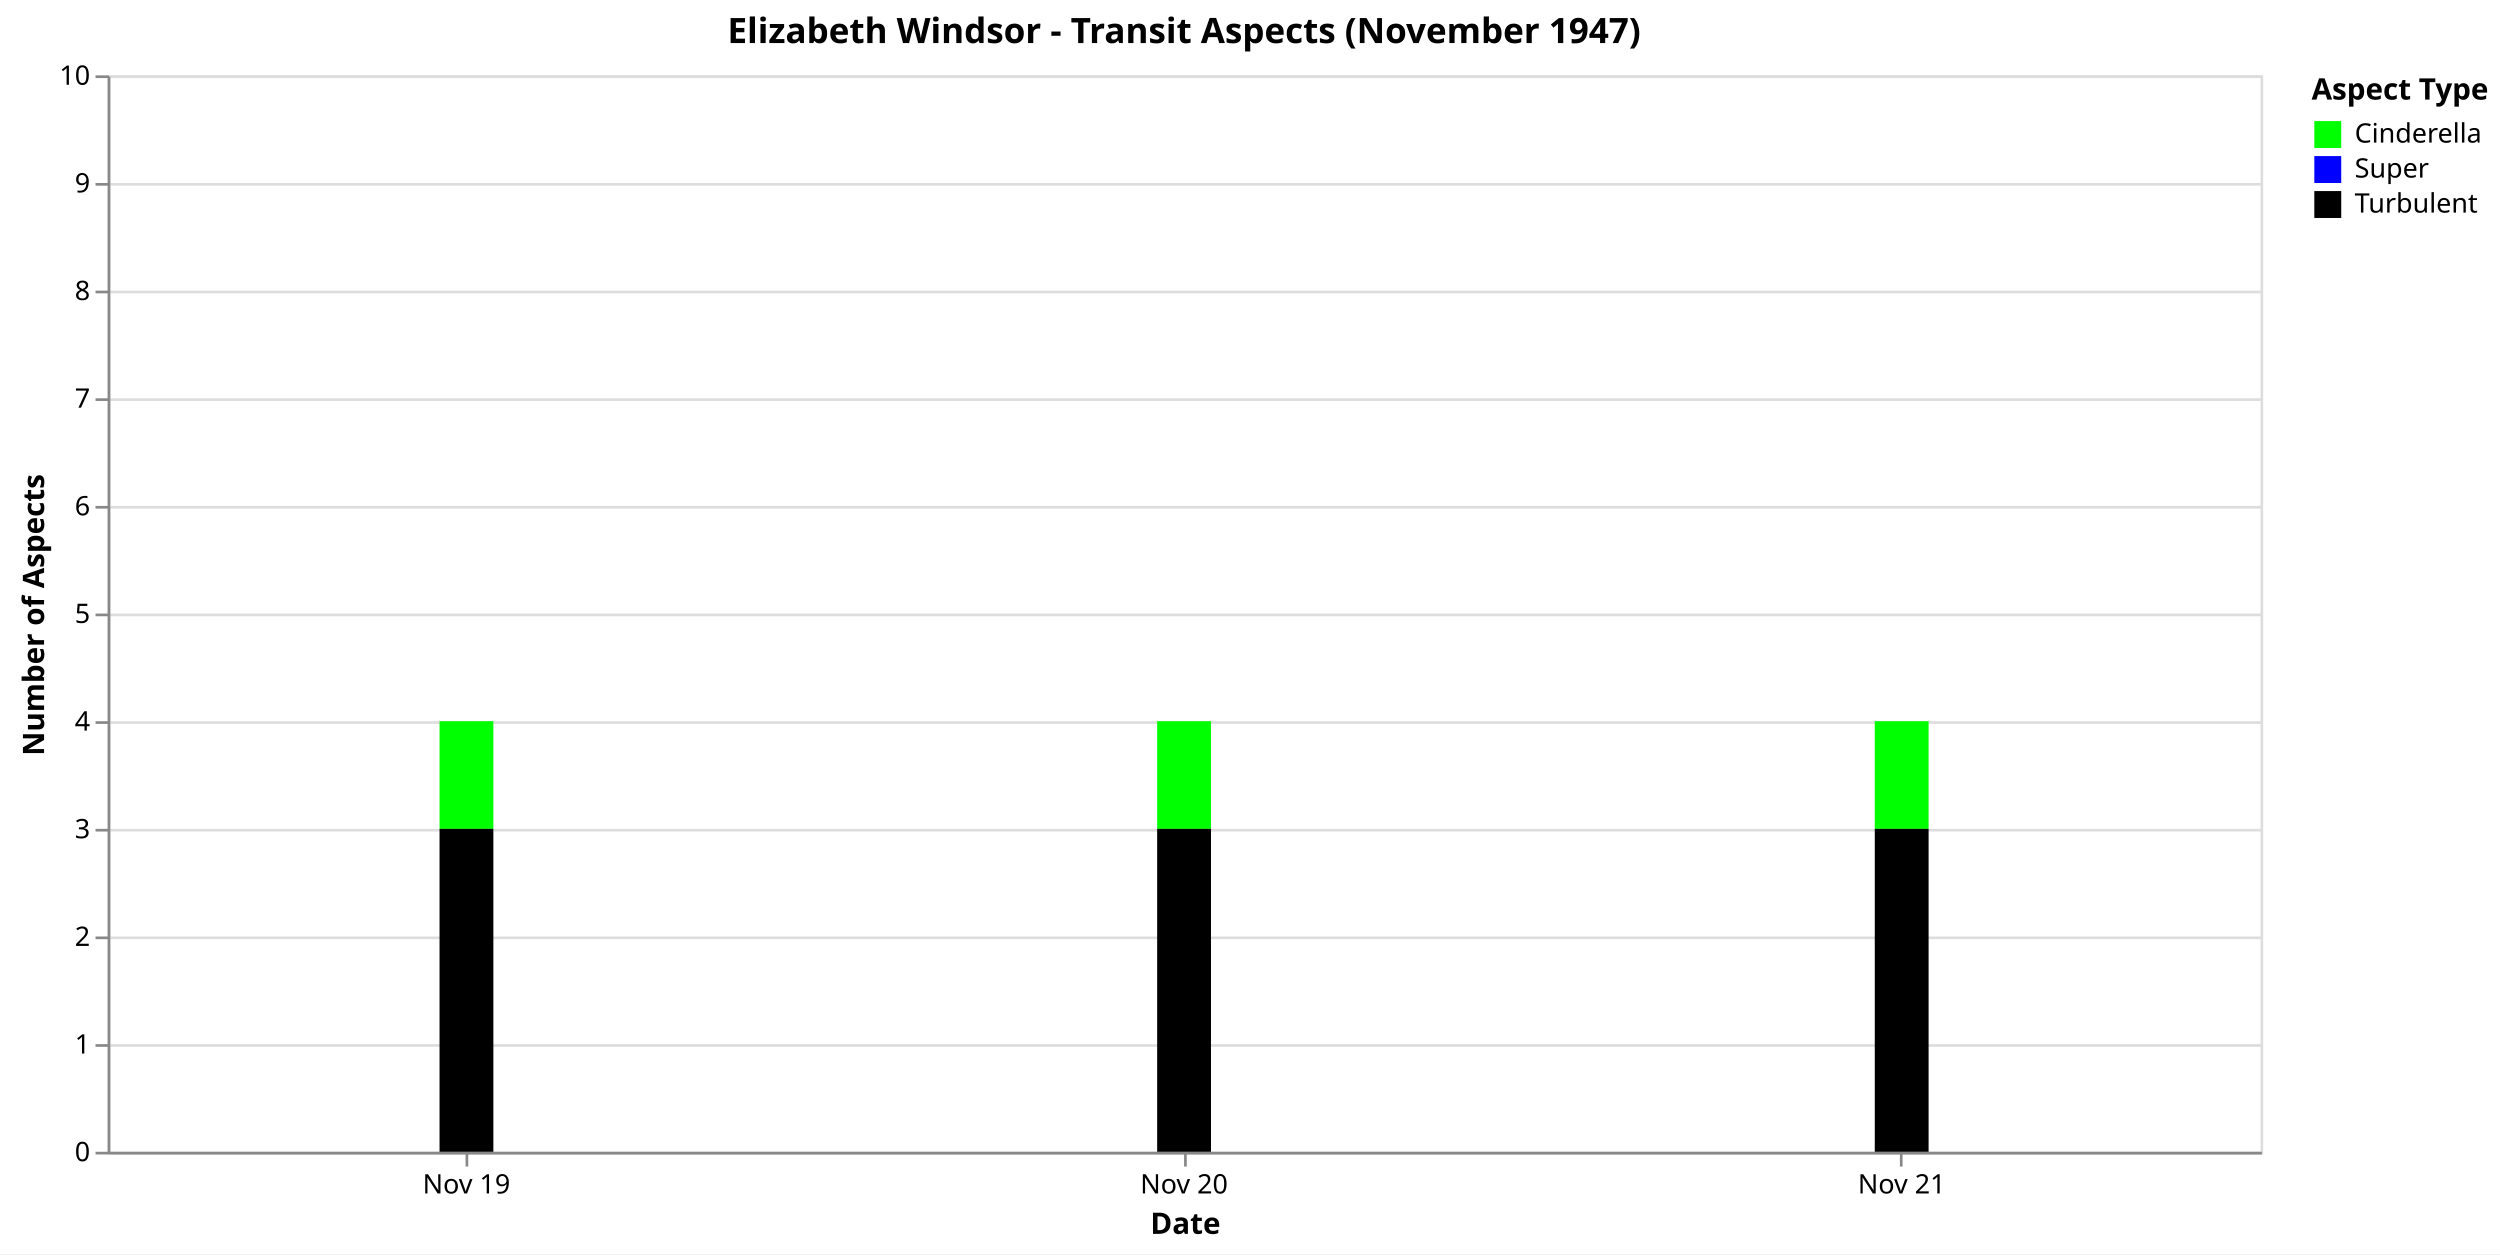
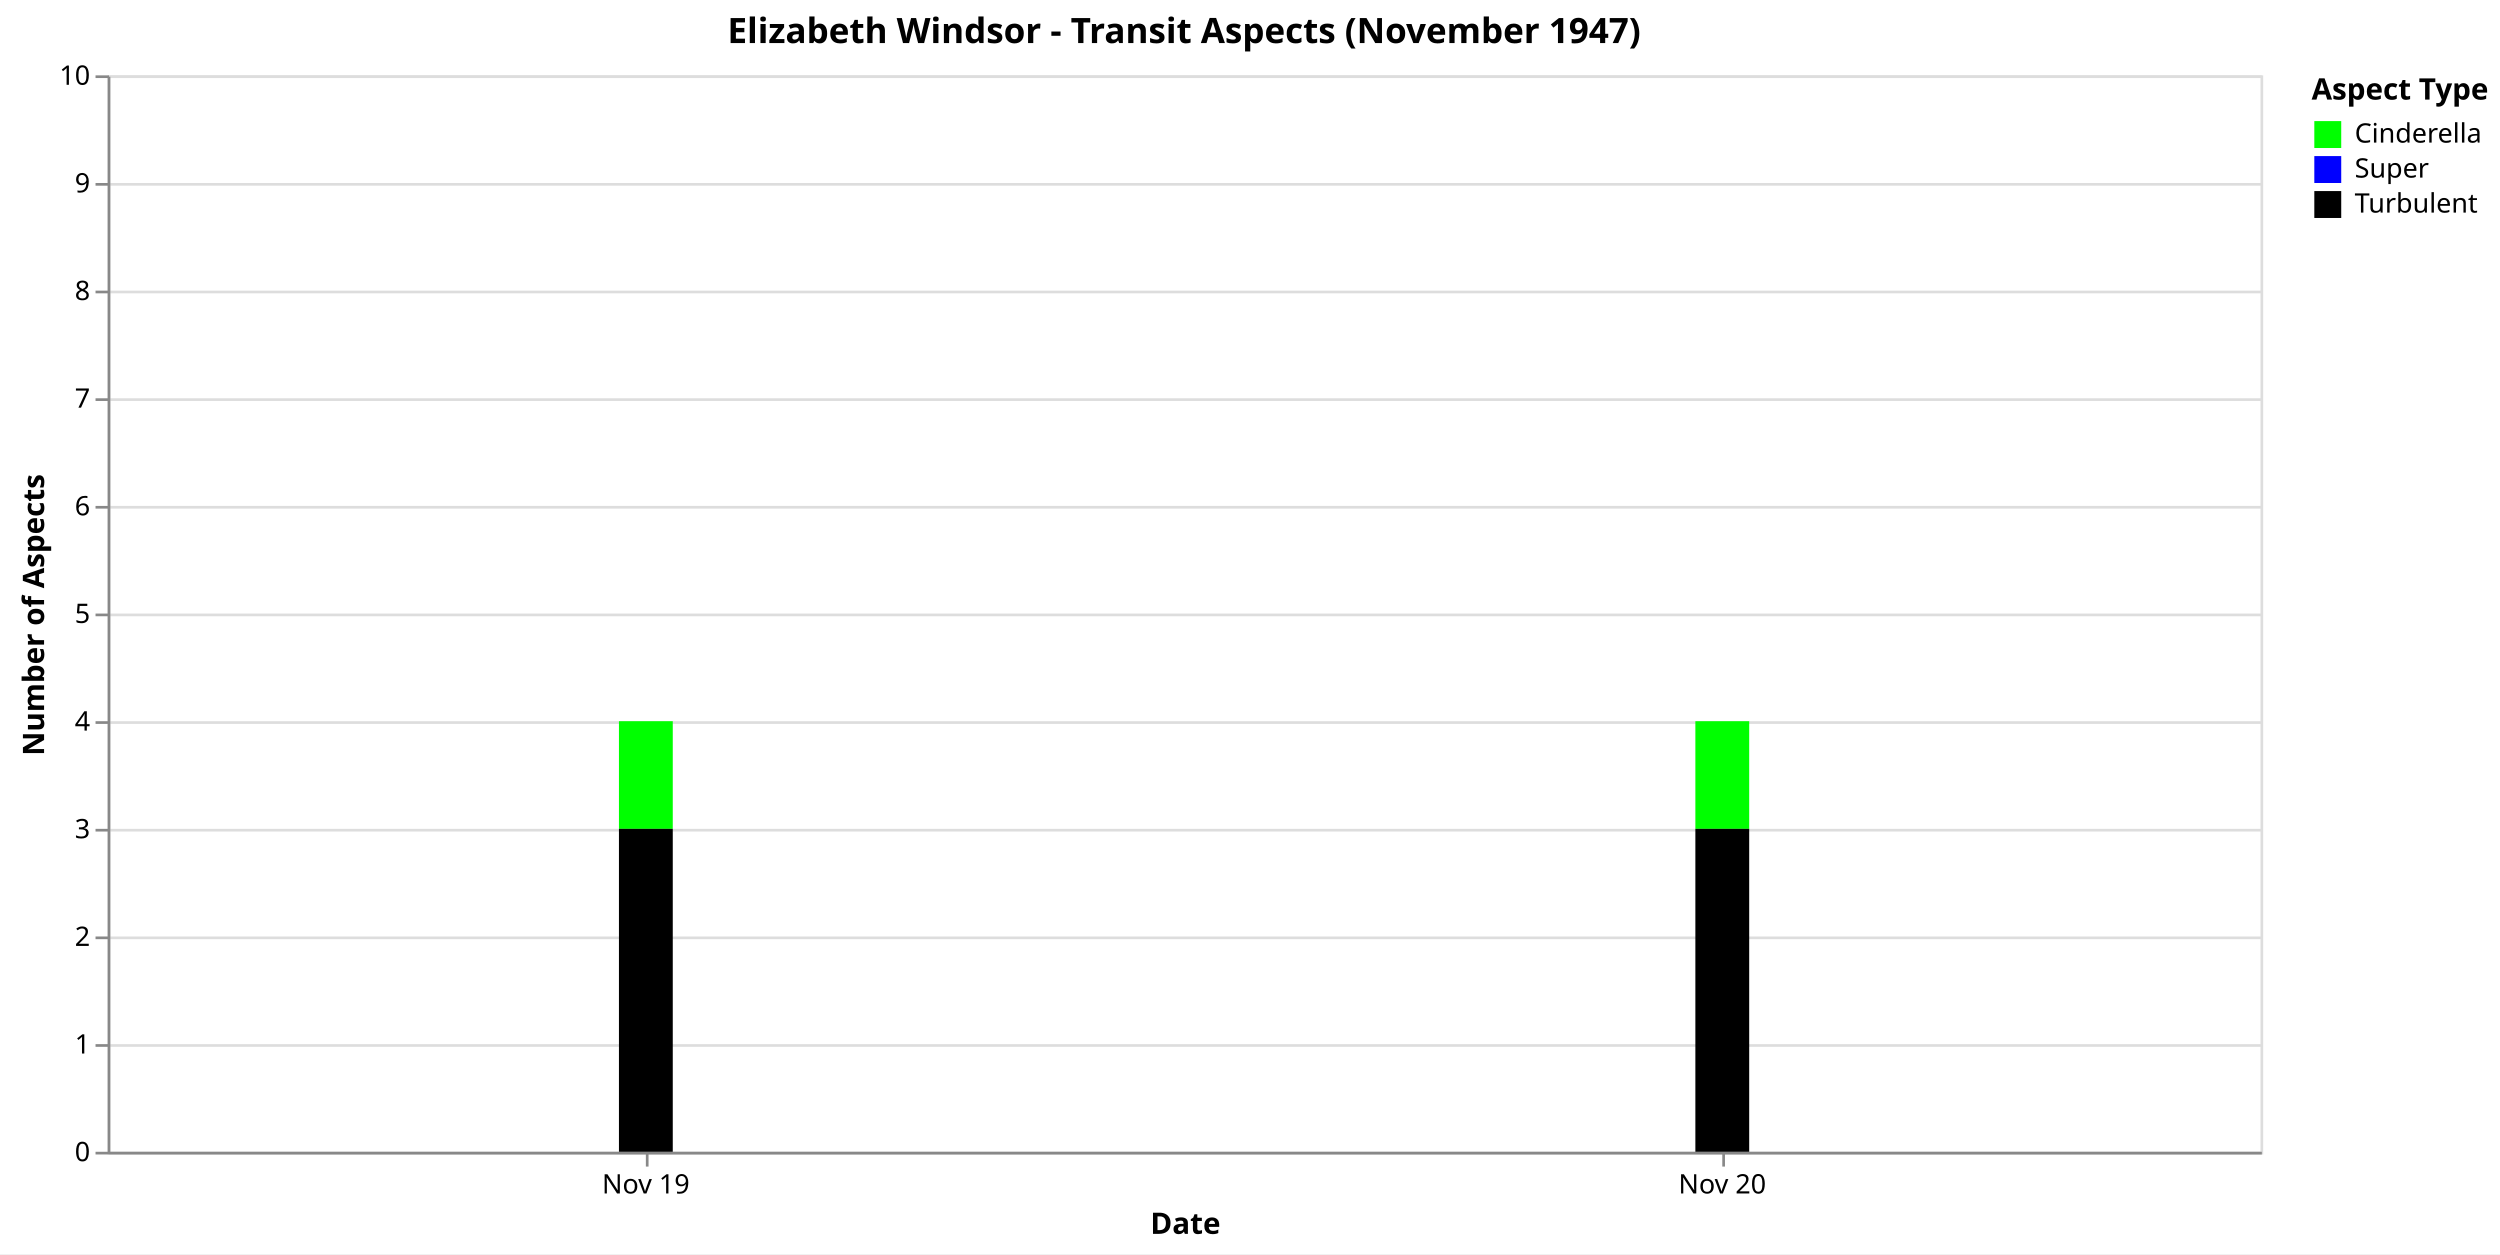
<svg xmlns="http://www.w3.org/2000/svg" version="1.1" class="marks" width="929" height="466" viewBox="0 0 929 466">
  <rect width="929" height="466" fill="white" />
  <g fill="none" stroke-miterlimit="10" transform="translate(40,28)">
    <g class="mark-group role-frame root" role="graphics-object" aria-roledescription="group mark container">
      <g transform="translate(0,0)">
        <path class="background" aria-hidden="true" d="M0,0h800v0h-800Z" />
        <g>
          <g class="mark-group role-scope concat_0_group" role="graphics-object" aria-roledescription="group mark container">
            <g transform="translate(0,0)">
              <path class="background" aria-hidden="true" d="M0.5,0.5h800v400h-800Z" stroke="#ddd" />
              <g>
                <g class="mark-group role-axis" aria-hidden="true">
                  <g transform="translate(0.5,0.5)">
                    <path class="background" aria-hidden="true" d="M0,0h0v0h0Z" pointer-events="none" />
                    <g>
                      <g class="mark-rule role-axis-grid" pointer-events="none">
                        <line transform="translate(0,400)" x2="800" y2="0" stroke="#ddd" stroke-width="1" opacity="1" />
                        <line transform="translate(0,360)" x2="800" y2="0" stroke="#ddd" stroke-width="1" opacity="1" />
                        <line transform="translate(0,320)" x2="800" y2="0" stroke="#ddd" stroke-width="1" opacity="1" />
                        <line transform="translate(0,280)" x2="800" y2="0" stroke="#ddd" stroke-width="1" opacity="1" />
                        <line transform="translate(0,240)" x2="800" y2="0" stroke="#ddd" stroke-width="1" opacity="1" />
                        <line transform="translate(0,200)" x2="800" y2="0" stroke="#ddd" stroke-width="1" opacity="1" />
                        <line transform="translate(0,160)" x2="800" y2="0" stroke="#ddd" stroke-width="1" opacity="1" />
                        <line transform="translate(0,120)" x2="800" y2="0" stroke="#ddd" stroke-width="1" opacity="1" />
                        <line transform="translate(0,80)" x2="800" y2="0" stroke="#ddd" stroke-width="1" opacity="1" />
                        <line transform="translate(0,40)" x2="800" y2="0" stroke="#ddd" stroke-width="1" opacity="1" />
                        <line transform="translate(0,0)" x2="800" y2="0" stroke="#ddd" stroke-width="1" opacity="1" />
                      </g>
                    </g>
                    <path class="foreground" aria-hidden="true" d="" pointer-events="none" display="none" />
                  </g>
                </g>
-                 <g class="mark-group role-axis" role="graphics-symbol" aria-roledescription="axis" aria-label="X-axis titled 'Date' for a discrete scale with 3 values: November 19, November 20, November 21">
+                 <g class="mark-group role-axis" role="graphics-symbol" aria-roledescription="axis" aria-label="X-axis titled 'Date' for a discrete scale with 2 values: November 19, November 20">
                  <g transform="translate(0.5,400.5)">
                    <path class="background" aria-hidden="true" d="M0,0h0v0h0Z" pointer-events="none" />
                    <g>
                      <g class="mark-rule role-axis-tick" pointer-events="none">
-                         <line transform="translate(133,0)" x2="0" y2="5" stroke="#888" stroke-width="1" opacity="1" />
-                         <line transform="translate(400,0)" x2="0" y2="5" stroke="#888" stroke-width="1" opacity="1" />
-                         <line transform="translate(666,0)" x2="0" y2="5" stroke="#888" stroke-width="1" opacity="1" />
+                         <line transform="translate(200,0)" x2="0" y2="5" stroke="#888" stroke-width="1" opacity="1" />
+                         <line transform="translate(600,0)" x2="0" y2="5" stroke="#888" stroke-width="1" opacity="1" />
                      </g>
                      <g class="mark-text role-axis-label" pointer-events="none">
-                         <text text-anchor="middle" transform="translate(132.8333,15)" font-family="sans-serif" font-size="10px" fill="#000" opacity="1">Nov 19</text>
-                         <text text-anchor="middle" transform="translate(399.5,15)" font-family="sans-serif" font-size="10px" fill="#000" opacity="1">Nov 20</text>
-                         <text text-anchor="middle" transform="translate(666.1667,15)" font-family="sans-serif" font-size="10px" fill="#000" opacity="1">Nov 21</text>
+                         <text text-anchor="middle" transform="translate(199.5,15)" font-family="sans-serif" font-size="10px" fill="#000" opacity="1">Nov 19</text>
+                         <text text-anchor="middle" transform="translate(599.5,15)" font-family="sans-serif" font-size="10px" fill="#000" opacity="1">Nov 20</text>
                      </g>
                      <g class="mark-rule role-axis-domain" pointer-events="none">
                        <line transform="translate(0,0)" x2="800" y2="0" stroke="#888" stroke-width="1" opacity="1" />
                      </g>
                      <g class="mark-text role-axis-title" pointer-events="none">
                        <text text-anchor="middle" transform="translate(400,30)" font-family="sans-serif" font-size="11px" font-weight="bold" fill="#000" opacity="1">Date</text>
                      </g>
                    </g>
                    <path class="foreground" aria-hidden="true" d="" pointer-events="none" display="none" />
                  </g>
                </g>
                <g class="mark-group role-axis" role="graphics-symbol" aria-roledescription="axis" aria-label="Y-axis titled 'Number of Aspects' for a linear scale with values from 0 to 10">
                  <g transform="translate(0.5,0.5)">
                    <path class="background" aria-hidden="true" d="M0,0h0v0h0Z" pointer-events="none" />
                    <g>
                      <g class="mark-rule role-axis-tick" pointer-events="none">
                        <line transform="translate(0,400)" x2="-5" y2="0" stroke="#888" stroke-width="1" opacity="1" />
                        <line transform="translate(0,360)" x2="-5" y2="0" stroke="#888" stroke-width="1" opacity="1" />
                        <line transform="translate(0,320)" x2="-5" y2="0" stroke="#888" stroke-width="1" opacity="1" />
                        <line transform="translate(0,280)" x2="-5" y2="0" stroke="#888" stroke-width="1" opacity="1" />
                        <line transform="translate(0,240)" x2="-5" y2="0" stroke="#888" stroke-width="1" opacity="1" />
                        <line transform="translate(0,200)" x2="-5" y2="0" stroke="#888" stroke-width="1" opacity="1" />
                        <line transform="translate(0,160)" x2="-5" y2="0" stroke="#888" stroke-width="1" opacity="1" />
                        <line transform="translate(0,120)" x2="-5" y2="0" stroke="#888" stroke-width="1" opacity="1" />
                        <line transform="translate(0,80)" x2="-5" y2="0" stroke="#888" stroke-width="1" opacity="1" />
                        <line transform="translate(0,40)" x2="-5" y2="0" stroke="#888" stroke-width="1" opacity="1" />
                        <line transform="translate(0,0)" x2="-5" y2="0" stroke="#888" stroke-width="1" opacity="1" />
                      </g>
                      <g class="mark-text role-axis-label" pointer-events="none">
                        <text text-anchor="end" transform="translate(-7,403)" font-family="sans-serif" font-size="10px" fill="#000" opacity="1">0</text>
                        <text text-anchor="end" transform="translate(-7,363)" font-family="sans-serif" font-size="10px" fill="#000" opacity="1">1</text>
                        <text text-anchor="end" transform="translate(-7,323)" font-family="sans-serif" font-size="10px" fill="#000" opacity="1">2</text>
                        <text text-anchor="end" transform="translate(-7,283)" font-family="sans-serif" font-size="10px" fill="#000" opacity="1">3</text>
                        <text text-anchor="end" transform="translate(-7,243)" font-family="sans-serif" font-size="10px" fill="#000" opacity="1">4</text>
                        <text text-anchor="end" transform="translate(-7,203)" font-family="sans-serif" font-size="10px" fill="#000" opacity="1">5</text>
                        <text text-anchor="end" transform="translate(-7,163)" font-family="sans-serif" font-size="10px" fill="#000" opacity="1">6</text>
                        <text text-anchor="end" transform="translate(-7,123)" font-family="sans-serif" font-size="10px" fill="#000" opacity="1">7</text>
                        <text text-anchor="end" transform="translate(-7,83)" font-family="sans-serif" font-size="10px" fill="#000" opacity="1">8</text>
                        <text text-anchor="end" transform="translate(-7,43)" font-family="sans-serif" font-size="10px" fill="#000" opacity="1">9</text>
                        <text text-anchor="end" transform="translate(-7,3)" font-family="sans-serif" font-size="10px" fill="#000" opacity="1">10</text>
                      </g>
                      <g class="mark-rule role-axis-domain" pointer-events="none">
                        <line transform="translate(0,400)" x2="0" y2="-400" stroke="#888" stroke-width="1" opacity="1" />
                      </g>
                      <g class="mark-text role-axis-title" pointer-events="none">
                        <text text-anchor="middle" transform="translate(-22.12305,200) rotate(-90) translate(0,-2)" font-family="sans-serif" font-size="11px" font-weight="bold" fill="#000" opacity="1">Number of Aspects</text>
                      </g>
                    </g>
                    <path class="foreground" aria-hidden="true" d="" pointer-events="none" display="none" />
                  </g>
                </g>
                <g class="mark-rect role-mark concat_0_marks" role="graphics-object" aria-roledescription="rect mark container">
-                   <path aria-label="Date: Nov 18; Number of Aspects: 1; type: Cinderella; Aspect Type: Cinderella" role="graphics-symbol" aria-roledescription="bar" d="M123.333,240h20v40h-20Z" fill="#00FF00" />
-                   <path aria-label="Date: Nov 18; Number of Aspects: 3; type: Turbulent; Aspect Type: Turbulent" role="graphics-symbol" aria-roledescription="bar" d="M123.333,280h20v120h-20Z" fill="#000000" />
-                   <path aria-label="Date: Nov 19; Number of Aspects: 1; type: Cinderella; Aspect Type: Cinderella" role="graphics-symbol" aria-roledescription="bar" d="M390,240h20v40h-20Z" fill="#00FF00" />
-                   <path aria-label="Date: Nov 19; Number of Aspects: 3; type: Turbulent; Aspect Type: Turbulent" role="graphics-symbol" aria-roledescription="bar" d="M390,280h20v120h-20Z" fill="#000000" />
-                   <path aria-label="Date: Nov 20; Number of Aspects: 1; type: Cinderella; Aspect Type: Cinderella" role="graphics-symbol" aria-roledescription="bar" d="M656.667,240h20v40h-20Z" fill="#00FF00" />
-                   <path aria-label="Date: Nov 20; Number of Aspects: 3; type: Turbulent; Aspect Type: Turbulent" role="graphics-symbol" aria-roledescription="bar" d="M656.667,280h20v120h-20Z" fill="#000000" />
+                   <path aria-label="Date: Nov 18; Number of Aspects: 1; type: Cinderella; Aspect Type: Cinderella" role="graphics-symbol" aria-roledescription="bar" d="M190,240h20v40h-20Z" fill="#00FF00" />
+                   <path aria-label="Date: Nov 18; Number of Aspects: 3; type: Turbulent; Aspect Type: Turbulent" role="graphics-symbol" aria-roledescription="bar" d="M190,280h20v120h-20Z" fill="#000000" />
+                   <path aria-label="Date: Nov 19; Number of Aspects: 1; type: Cinderella; Aspect Type: Cinderella" role="graphics-symbol" aria-roledescription="bar" d="M590,240h20v40h-20Z" fill="#00FF00" />
+                   <path aria-label="Date: Nov 19; Number of Aspects: 3; type: Turbulent; Aspect Type: Turbulent" role="graphics-symbol" aria-roledescription="bar" d="M590,280h20v120h-20Z" fill="#000000" />
                </g>
                <g class="mark-group role-title">
                  <g transform="translate(400,-22)">
                    <path class="background" aria-hidden="true" d="M0,0h0v0h0Z" pointer-events="none" />
                    <g>
                      <g class="mark-text role-title-text" role="graphics-symbol" aria-roledescription="title" aria-label="Title text 'Elizabeth Windsor - Transit Aspects (November 1947)'" pointer-events="none">
                        <text text-anchor="middle" transform="translate(0,10)" font-family="sans-serif" font-size="13px" font-weight="bold" fill="#000" opacity="1">Elizabeth Windsor - Transit Aspects (November 1947)</text>
                      </g>
                    </g>
                    <path class="foreground" aria-hidden="true" d="" pointer-events="none" display="none" />
                  </g>
                </g>
              </g>
              <path class="foreground" aria-hidden="true" d="" display="none" />
            </g>
          </g>
          <g class="mark-group role-legend" role="graphics-symbol" aria-roledescription="legend" aria-label="Symbol legend titled 'Aspect Type' for fill color with 3 values: Cinderella, Super, Turbulent">
            <g transform="translate(819,0)">
              <path class="background" aria-hidden="true" d="M0,0h65v53h-65Z" pointer-events="none" />
              <g>
                <g class="mark-group role-legend-entry">
                  <g transform="translate(0,16)">
                    <path class="background" aria-hidden="true" d="M0,0h0v0h0Z" pointer-events="none" />
                    <g>
                      <g class="mark-group role-scope" role="graphics-object" aria-roledescription="group mark container">
                        <g transform="translate(0,0)">
                          <path class="background" aria-hidden="true" d="M0,0h61.024v11h-61.024Z" pointer-events="none" opacity="1" />
                          <g>
                            <g class="mark-symbol role-legend-symbol" pointer-events="none">
                              <path transform="translate(6,6)" d="M-5,-5h10v10h-10Z" fill="#00FF00" stroke-width="1.5" opacity="1" />
                            </g>
                            <g class="mark-text role-legend-label" pointer-events="none">
                              <text text-anchor="start" transform="translate(16,9)" font-family="sans-serif" font-size="10px" fill="#000" opacity="1">Cinderella</text>
                            </g>
                          </g>
                          <path class="foreground" aria-hidden="true" d="" pointer-events="none" display="none" />
                        </g>
                        <g transform="translate(0,13)">
                          <path class="background" aria-hidden="true" d="M0,0h61.024v11h-61.024Z" pointer-events="none" opacity="1" />
                          <g>
                            <g class="mark-symbol role-legend-symbol" pointer-events="none">
                              <path transform="translate(6,6)" d="M-5,-5h10v10h-10Z" fill="#0000FF" stroke-width="1.5" opacity="1" />
                            </g>
                            <g class="mark-text role-legend-label" pointer-events="none">
                              <text text-anchor="start" transform="translate(16,9)" font-family="sans-serif" font-size="10px" fill="#000" opacity="1">Super</text>
                            </g>
                          </g>
                          <path class="foreground" aria-hidden="true" d="" pointer-events="none" display="none" />
                        </g>
                        <g transform="translate(0,26)">
                          <path class="background" aria-hidden="true" d="M0,0h61.024v11h-61.024Z" pointer-events="none" opacity="1" />
                          <g>
                            <g class="mark-symbol role-legend-symbol" pointer-events="none">
                              <path transform="translate(6,6)" d="M-5,-5h10v10h-10Z" fill="#000000" stroke-width="1.5" opacity="1" />
                            </g>
                            <g class="mark-text role-legend-label" pointer-events="none">
                              <text text-anchor="start" transform="translate(16,9)" font-family="sans-serif" font-size="10px" fill="#000" opacity="1">Turbulent</text>
                            </g>
                          </g>
                          <path class="foreground" aria-hidden="true" d="" pointer-events="none" display="none" />
                        </g>
                      </g>
                    </g>
                    <path class="foreground" aria-hidden="true" d="" pointer-events="none" display="none" />
                  </g>
                </g>
                <g class="mark-text role-legend-title" pointer-events="none">
                  <text text-anchor="start" transform="translate(0,9)" font-family="sans-serif" font-size="11px" font-weight="bold" fill="#000" opacity="1">Aspect Type</text>
                </g>
              </g>
              <path class="foreground" aria-hidden="true" d="" pointer-events="none" display="none" />
            </g>
          </g>
        </g>
        <path class="foreground" aria-hidden="true" d="" display="none" />
      </g>
    </g>
  </g>
</svg>
